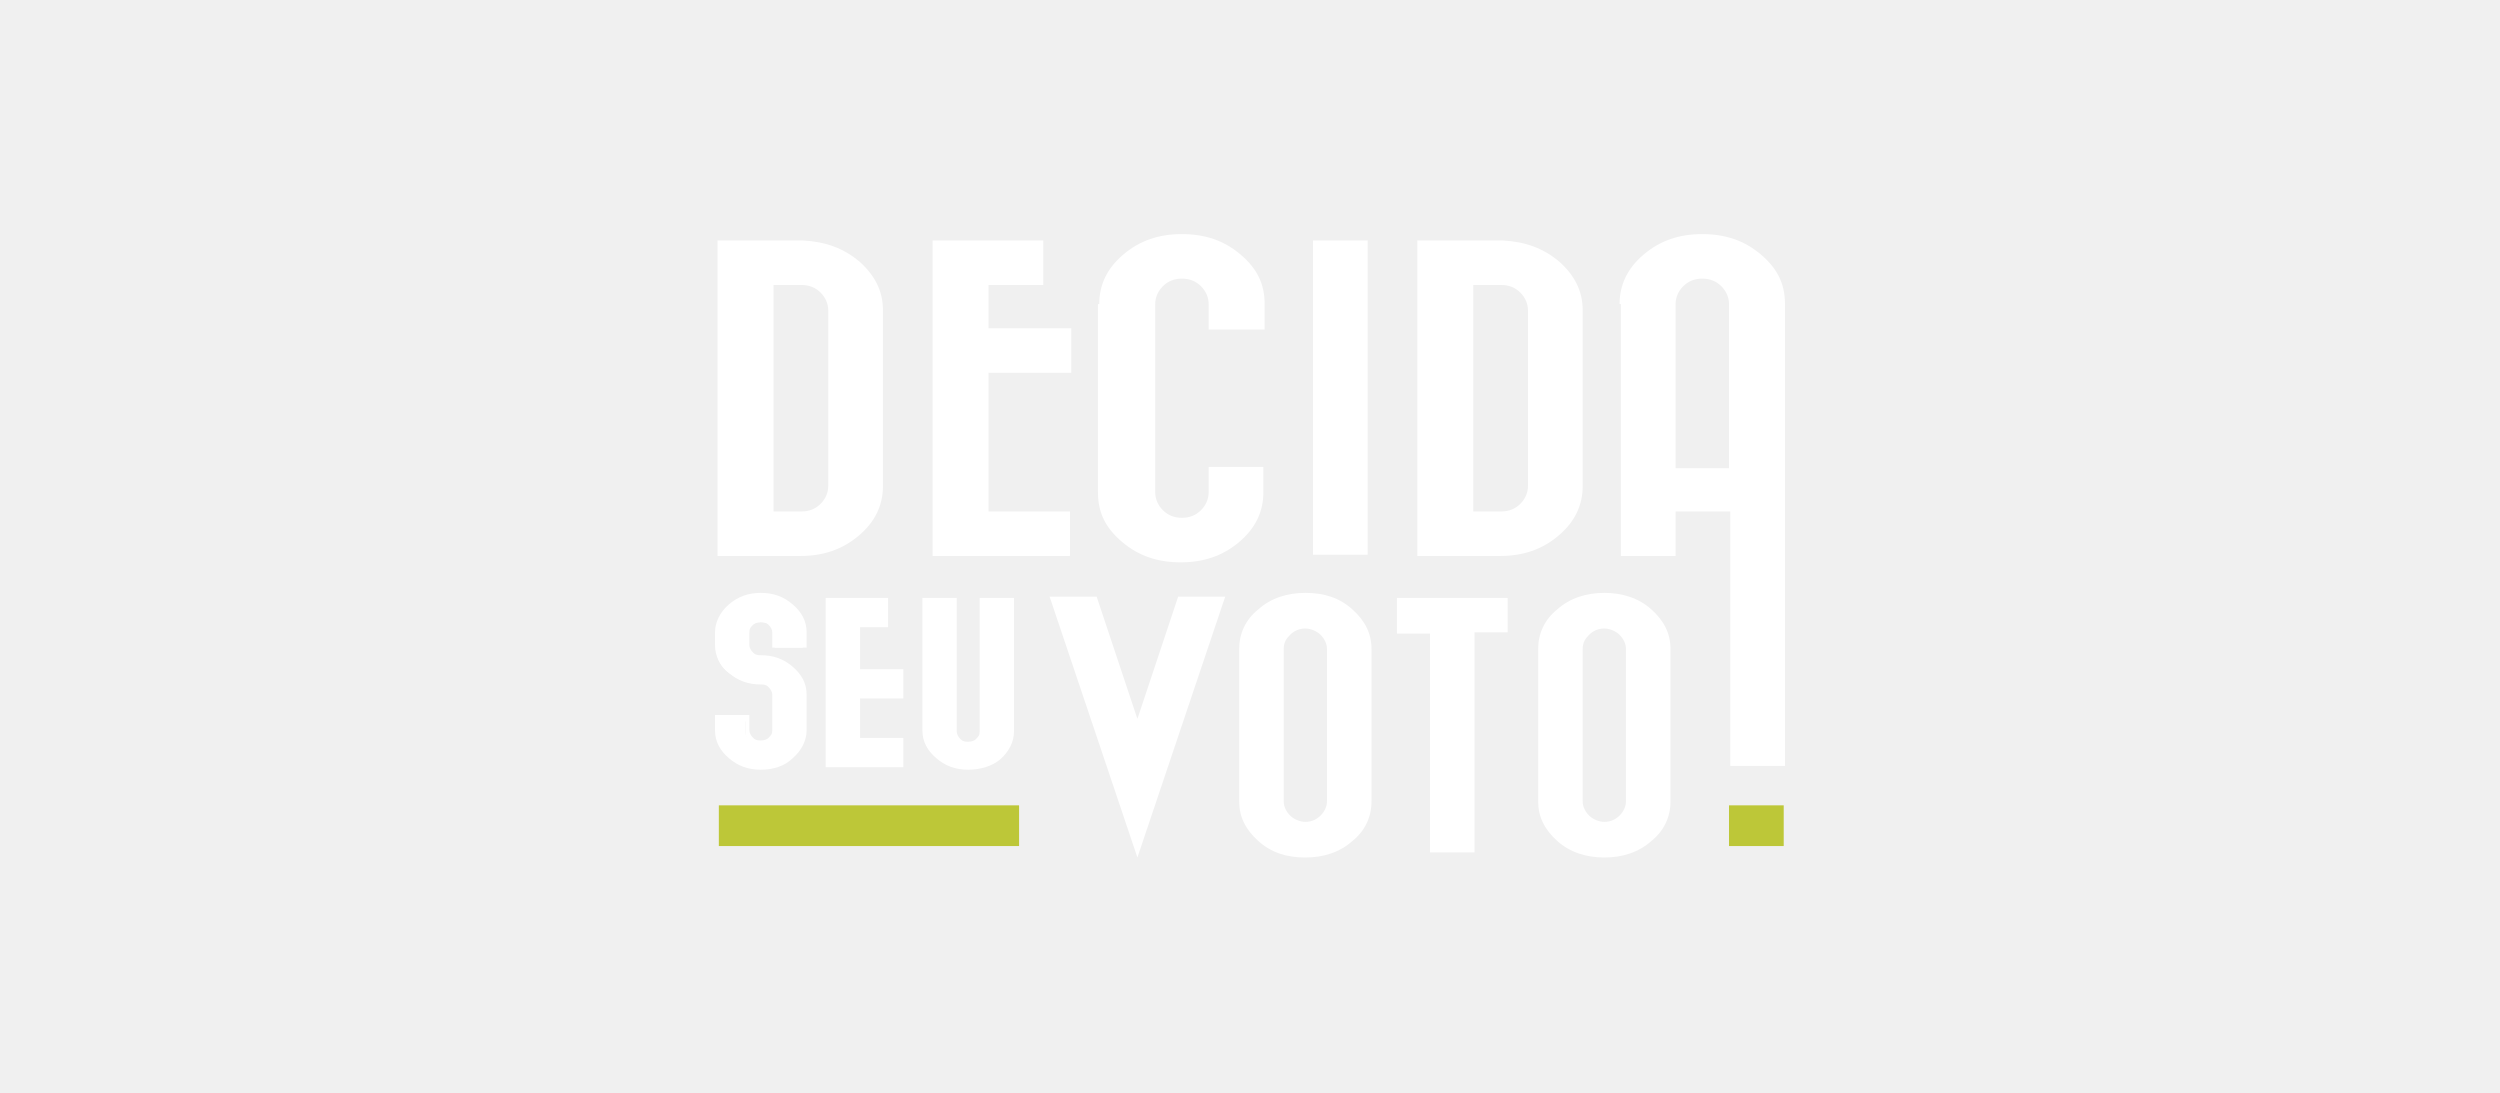
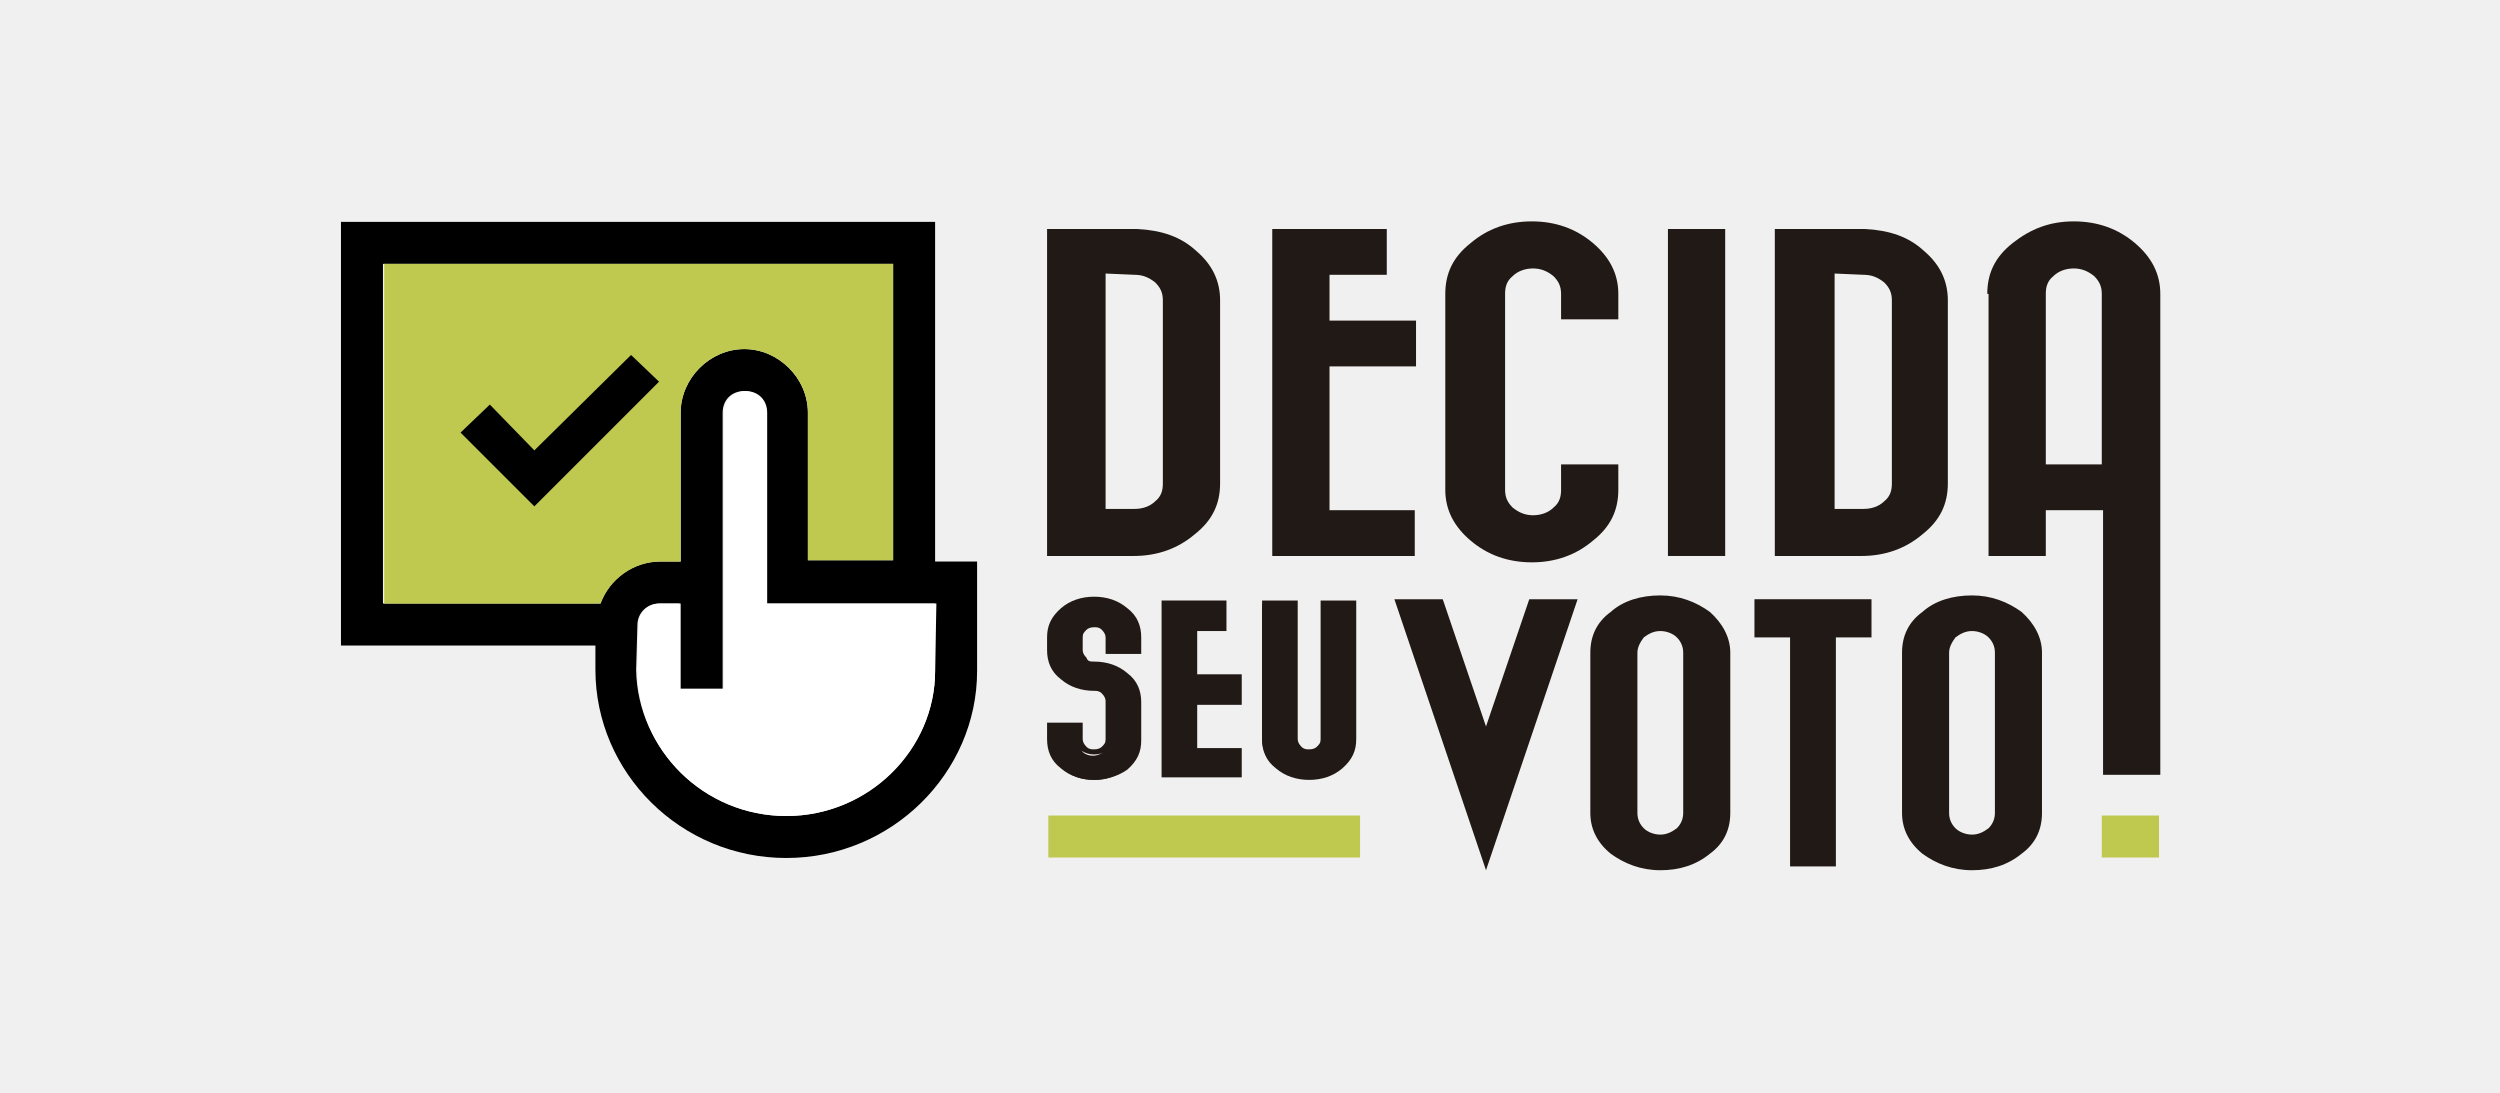
<svg xmlns="http://www.w3.org/2000/svg" version="1.1" id="Capa_1" x="0px" y="0px" viewBox="0 0 196.5 85.9" style="enable-background:new 0 0 196.5 85.9;" xml:space="preserve">
  <style type="text/css">
	.st0{fill:#FFFFFF;}
	.st1{fill:#BDC738;}
+ 	.st2{fill:#211915;}
+ 	.st3{fill:#BFC84F;}
</style>
  <g>
    <g>
-       <path class="st0" d="M63.1,18.9c1.8,0.1,3.2,0.6,4.5,1.7c1.2,1.1,1.8,2.3,1.8,3.8v13.8c0,1.5-0.6,2.8-1.9,3.9    c-1.3,1.1-2.8,1.6-4.6,1.6h-0.1h-6.4V18.9H63H63.1z M60.8,22.4v17.8H63c0.6,0,1.1-0.2,1.5-0.6c0.4-0.4,0.6-0.9,0.6-1.4V24.4    c0-0.5-0.2-1-0.6-1.4c-0.4-0.4-0.9-0.6-1.5-0.6H60.8z M63.2,18.9c-0.1,0-0.2,0-0.2,0H63.2z" />
-       <path class="st0" d="M84.1,40.2v3.5h-6.5h-4.3v-3.5V22.4v-3.5h4.3H82v3.5h-4.3v3.4h6.5v3.5h-6.5v10.9H84.1z" />
-       <path class="st0" d="M86.4,23.9c0-1.5,0.6-2.8,1.9-3.9c1.3-1.1,2.8-1.6,4.6-1.6c1.8,0,3.3,0.5,4.6,1.6c1.3,1.1,1.9,2.3,1.9,3.9v2    H95v-2c0-0.5-0.2-1-0.6-1.4c-0.4-0.4-0.9-0.6-1.5-0.6c-0.6,0-1.1,0.2-1.5,0.6c-0.4,0.4-0.6,0.9-0.6,1.4v14.8c0,0.5,0.2,1,0.6,1.4    c0.4,0.4,0.9,0.6,1.5,0.6c0.6,0,1.1-0.2,1.5-0.6c0.4-0.4,0.6-0.9,0.6-1.4v-2h4.3v2c0,1.5-0.6,2.8-1.9,3.9    c-1.3,1.1-2.8,1.6-4.6,1.6c-1.8,0-3.3-0.5-4.6-1.6c-1.3-1.1-1.9-2.3-1.9-3.9V23.9z" />
-       <path class="st0" d="M103.2,18.9h4.3v24.7h-4.3V18.9z" />
-       <path class="st0" d="M118.1,18.9c1.8,0.1,3.2,0.6,4.5,1.7c1.2,1.1,1.8,2.3,1.8,3.8v13.8c0,1.5-0.6,2.8-1.9,3.9    c-1.3,1.1-2.8,1.6-4.6,1.6h-0.1h-6.4V18.9h6.5H118.1z M115.8,22.4v17.8h2.2c0.6,0,1.1-0.2,1.5-0.6c0.4-0.4,0.6-0.9,0.6-1.4V24.4    c0-0.5-0.2-1-0.6-1.4c-0.4-0.4-0.9-0.6-1.5-0.6H115.8z M118.1,18.9c-0.1,0-0.2,0-0.2,0H118.1z" />
-       <path class="st0" d="M127.3,23.9c0-1.5,0.6-2.8,1.9-3.9c1.3-1.1,2.8-1.6,4.6-1.6c1.8,0,3.3,0.5,4.6,1.6c1.3,1.1,1.9,2.3,1.9,3.9    v36.3h-4.3v-20h-4.3v3.5h-4.3V23.9z M135.9,36.7V31v-7.1c0-0.5-0.2-1-0.6-1.4s-0.9-0.6-1.5-0.6c-0.6,0-1.1,0.2-1.5,0.6    s-0.6,0.9-0.6,1.4V31v5.8H135.9z" />
+       <path class="st0" d="M63.1-67c1.8,0.1,3.2,0.6,4.5,1.7c1.2,1.1,1.8,2.3,1.8,3.8v13.8c0,1.5-0.6,2.8-1.9,3.9    c-1.3,1.1-2.8,1.6-4.6,1.6h-0.1h-6.4V-67H63.1L63.1-67z M60.8-63.5v17.8H63c0.6,0,1.1-0.2,1.5-0.6c0.4-0.4,0.6-0.9,0.6-1.4v-13.8    c0-0.5-0.2-1-0.6-1.4c-0.4-0.4-0.9-0.6-1.5-0.6H60.8z M63.2-67c-0.1,0-0.2,0-0.2,0H63.2z" />
+       <path class="st0" d="M84.1-45.7v3.5h-6.5h-4.3v-3.5v-17.8V-67h4.3H82v3.5h-4.3v3.4h6.5v3.5h-6.5v10.9    C77.7-45.7,84.1-45.7,84.1-45.7z" />
+       <path class="st0" d="M86.4-62c0-1.5,0.6-2.8,1.9-3.9c1.3-1.1,2.8-1.6,4.6-1.6c1.8,0,3.3,0.5,4.6,1.6c1.3,1.1,1.9,2.3,1.9,3.9v2H95    v-2c0-0.5-0.2-1-0.6-1.4C94-63.8,93.5-64,92.9-64s-1.1,0.2-1.5,0.6C91-63,90.8-62.5,90.8-62v14.8c0,0.5,0.2,1,0.6,1.4    s0.9,0.6,1.5,0.6s1.1-0.2,1.5-0.6c0.4-0.4,0.6-0.9,0.6-1.4v-2h4.3v2c0,1.5-0.6,2.8-1.9,3.9c-1.3,1.1-2.8,1.6-4.6,1.6    c-1.8,0-3.3-0.5-4.6-1.6c-1.3-1.1-1.9-2.3-1.9-3.9L86.4-62L86.4-62z" />
+       <path class="st0" d="M103.2-67h4.3v24.7h-4.3V-67z" />
+       <path class="st0" d="M118.1-67c1.8,0.1,3.2,0.6,4.5,1.7c1.2,1.1,1.8,2.3,1.8,3.8v13.8c0,1.5-0.6,2.8-1.9,3.9    c-1.3,1.1-2.8,1.6-4.6,1.6h-0.1h-6.4V-67h6.5H118.1z M115.8-63.5v17.8h2.2c0.6,0,1.1-0.2,1.5-0.6c0.4-0.4,0.6-0.9,0.6-1.4v-13.8    c0-0.5-0.2-1-0.6-1.4c-0.4-0.4-0.9-0.6-1.5-0.6H115.8z M118.1-67c-0.1,0-0.2,0-0.2,0H118.1z" />
+       <path class="st0" d="M127.3-62c0-1.5,0.6-2.8,1.9-3.9c1.3-1.1,2.8-1.6,4.6-1.6s3.3,0.5,4.6,1.6c1.3,1.1,1.9,2.3,1.9,3.9v36.3H136    v-20h-4.3v3.5h-4.3L127.3-62L127.3-62z M135.9-49.2v-5.7V-62c0-0.5-0.2-1-0.6-1.4c-0.4-0.4-0.9-0.6-1.5-0.6s-1.1,0.2-1.5,0.6    c-0.4,0.4-0.6,0.9-0.6,1.4v7.1v5.8L135.9-49.2L135.9-49.2z" />
      <g>
-         <path class="st0" d="M59.8,51.9c0.9,0,1.7,0.3,2.4,0.8c0.7,0.6,1,1.2,1,2v2.8c0,0.8-0.3,1.4-1,2c-0.7,0.5-1.4,0.8-2.4,0.8     c-0.9,0-1.7-0.3-2.4-0.8c-0.7-0.5-1-1.2-1-2v-1h2.2v1c0,0.3,0.1,0.5,0.3,0.7c0.2,0.2,0.5,0.3,0.8,0.3c0.3,0,0.6-0.1,0.8-0.3     c0.2-0.2,0.3-0.4,0.3-0.7v-2.8c0-0.3-0.1-0.5-0.3-0.7c-0.2-0.2-0.5-0.3-0.8-0.3c-0.9,0-1.7-0.3-2.4-0.8c-0.7-0.5-1-1.2-1-2v-1     c0-0.8,0.3-1.4,1-2c0.7-0.5,1.4-0.8,2.4-0.8c0.9,0,1.7,0.3,2.4,0.8c0.7,0.5,1,1.2,1,2v1h-2.2v-1c0-0.3-0.1-0.5-0.3-0.7     s-0.5-0.3-0.8-0.3c-0.3,0-0.6,0.1-0.8,0.3c-0.2,0.2-0.3,0.4-0.3,0.7v1c0,0.3,0.1,0.5,0.3,0.7C59.2,51.8,59.5,51.9,59.8,51.9z" />
-         <path class="st0" d="M59.8,60.5c-1,0-1.8-0.3-2.5-0.9c-0.7-0.6-1.1-1.3-1.1-2.2v-1.2h2.7v1.2c0,0.2,0.1,0.4,0.3,0.6     c0.2,0.2,0.4,0.2,0.6,0.2c0.3,0,0.5-0.1,0.6-0.2c0.2-0.2,0.3-0.3,0.3-0.6v-2.8c0-0.2-0.1-0.4-0.3-0.6c-0.2-0.2-0.4-0.2-0.6-0.2     c-1,0-1.8-0.3-2.5-0.9c-0.7-0.6-1.1-1.3-1.1-2.2v-1c0-0.8,0.4-1.6,1.1-2.2c0.7-0.6,1.5-0.9,2.5-0.9c1,0,1.8,0.3,2.5,0.9     c0.7,0.6,1.1,1.3,1.1,2.2v1.2h-2.7v-1.2c0-0.2-0.1-0.4-0.3-0.6c-0.2-0.2-0.4-0.2-0.6-0.2c-0.3,0-0.5,0.1-0.6,0.2     c-0.2,0.2-0.3,0.3-0.3,0.6v1c0,0.2,0.1,0.4,0.3,0.6c0.2,0.2,0.4,0.2,0.6,0.2c1,0,1.8,0.3,2.5,0.9c0.7,0.6,1.1,1.3,1.1,2.2v2.8     c0,0.8-0.4,1.6-1.1,2.2C61.7,60.2,60.8,60.5,59.8,60.5z M56.7,56.7v0.8c0,0.7,0.3,1.3,0.9,1.8c0.6,0.5,1.4,0.8,2.2,0.8     c0.9,0,1.6-0.3,2.2-0.8c0.6-0.5,0.9-1.1,0.9-1.8v-2.8c0-0.7-0.3-1.3-0.9-1.8c-0.6-0.5-1.4-0.8-2.2-0.8c-0.4,0-0.7-0.1-0.9-0.4     c-0.3-0.2-0.4-0.5-0.4-0.9v-1c0-0.3,0.1-0.6,0.4-0.9c0.3-0.2,0.6-0.4,0.9-0.4c0.4,0,0.7,0.1,0.9,0.4c0.3,0.2,0.4,0.5,0.4,0.9v0.8     H63v-0.8c0-0.7-0.3-1.3-0.9-1.8c-0.6-0.5-1.4-0.8-2.2-0.8c-0.9,0-1.6,0.3-2.2,0.8c-0.6,0.5-0.9,1.1-0.9,1.8v1     c0,0.7,0.3,1.3,0.9,1.8c0.6,0.5,1.4,0.8,2.2,0.8c0.4,0,0.7,0.1,0.9,0.4c0.3,0.2,0.4,0.5,0.4,0.9v2.8c0,0.3-0.1,0.6-0.4,0.9     c-0.3,0.2-0.6,0.4-0.9,0.4c-0.4,0-0.7-0.1-0.9-0.4c-0.3-0.2-0.4-0.5-0.4-0.9v-0.8H56.7z" />
+         <path class="st0" d="M59.8-34c0.9,0,1.7,0.3,2.4,0.8c0.7,0.6,1,1.2,1,2v2.8c0,0.8-0.3,1.4-1,2c-0.7,0.5-1.4,0.8-2.4,0.8     c-0.9,0-1.7-0.3-2.4-0.8s-1-1.2-1-2v-1h2.2v1c0,0.3,0.1,0.5,0.3,0.7s0.5,0.3,0.8,0.3s0.6-0.1,0.8-0.3s0.3-0.4,0.3-0.7v-2.8     c0-0.3-0.1-0.5-0.3-0.7c-0.2-0.2-0.5-0.3-0.8-0.3c-0.9,0-1.7-0.3-2.4-0.8s-1-1.2-1-2v-1c0-0.8,0.3-1.4,1-2     c0.7-0.5,1.4-0.8,2.4-0.8c0.9,0,1.7,0.3,2.4,0.8s1,1.2,1,2v1h-2.2v-1c0-0.3-0.1-0.5-0.3-0.7S60.1-37,59.8-37s-0.6,0.1-0.8,0.3     s-0.3,0.4-0.3,0.7v1c0,0.3,0.1,0.5,0.3,0.7C59.2-34.1,59.5-34,59.8-34z" />
+         <path class="st0" d="M59.8-25.4c-1,0-1.8-0.3-2.5-0.9c-0.7-0.6-1.1-1.3-1.1-2.2v-1.2h2.7v1.2c0,0.2,0.1,0.4,0.3,0.6     c0.2,0.2,0.4,0.2,0.6,0.2c0.3,0,0.5-0.1,0.6-0.2c0.2-0.2,0.3-0.3,0.3-0.6v-2.8c0-0.2-0.1-0.4-0.3-0.6c-0.2-0.2-0.4-0.2-0.6-0.2     c-1,0-1.8-0.3-2.5-0.9c-0.7-0.6-1.1-1.3-1.1-2.2v-1c0-0.8,0.4-1.6,1.1-2.2c0.7-0.6,1.5-0.9,2.5-0.9s1.8,0.3,2.5,0.9     c0.7,0.6,1.1,1.3,1.1,2.2v1.2h-2.7v-1.2c0-0.2-0.1-0.4-0.3-0.6C60.2-37,60-37,59.8-37c-0.3,0-0.5,0.1-0.6,0.2     c-0.2,0.2-0.3,0.3-0.3,0.6v1c0,0.2,0.1,0.4,0.3,0.6c0.2,0.2,0.4,0.2,0.6,0.2c1,0,1.8,0.3,2.5,0.9c0.7,0.6,1.1,1.3,1.1,2.2v2.8     c0,0.8-0.4,1.6-1.1,2.2C61.7-25.7,60.8-25.4,59.8-25.4z M56.7-29.2v0.8c0,0.7,0.3,1.3,0.9,1.8c0.6,0.5,1.4,0.8,2.2,0.8     c0.9,0,1.6-0.3,2.2-0.8c0.6-0.5,0.9-1.1,0.9-1.8v-2.8c0-0.7-0.3-1.3-0.9-1.8c-0.6-0.5-1.4-0.8-2.2-0.8c-0.4,0-0.7-0.1-0.9-0.4     c-0.3-0.2-0.4-0.5-0.4-0.9v-1c0-0.3,0.1-0.6,0.4-0.9c0.3-0.2,0.6-0.4,0.9-0.4c0.4,0,0.7,0.1,0.9,0.4c0.3,0.2,0.4,0.5,0.4,0.9v0.8     H63v-0.8c0-0.7-0.3-1.3-0.9-1.8c-0.6-0.5-1.4-0.8-2.2-0.8c-0.9,0-1.6,0.3-2.2,0.8c-0.6,0.5-0.9,1.1-0.9,1.8v1     c0,0.7,0.3,1.3,0.9,1.8c0.6,0.5,1.4,0.8,2.2,0.8c0.4,0,0.7,0.1,0.9,0.4c0.3,0.2,0.4,0.5,0.4,0.9v2.8c0,0.3-0.1,0.6-0.4,0.9     c-0.3,0.2-0.6,0.4-0.9,0.4c-0.4,0-0.7-0.1-0.9-0.4c-0.3-0.2-0.4-0.5-0.4-0.9v-0.8H56.7z" />
      </g>
      <g>
-         <path class="st0" d="M70.8,58.3v1.8h-3.4h-2.2v-1.8v-9.2v-1.8h2.2h2.2v1.8h-2.2v3.8h3.4v1.8h-3.4v3.7H70.8z" />
-         <path class="st0" d="M71,60.3h-6.1V47h4.9v2.3h-2.2v3.3H71v2.3h-3.4V58H71V60.3z M65.4,59.8h5.1v-1.3h-3.4v-4.1h3.4V53h-3.4v-4.2     h2.2v-1.3h-4V59.8z" />
+         <path class="st0" d="M70.8-27.6v1.8h-3.4h-2.2v-1.8v-9.2v-1.8h2.2h2.2v1.8h-2.2v3.8h3.4v1.8h-3.4v3.7L70.8-27.6L70.8-27.6z" />
+         <path class="st0" d="M71-25.6h-6.1v-13.3h4.9v2.3h-2.2v3.3H71v2.3h-3.4v3.1H71V-25.6z M65.4-26.1h5.1v-1.3h-3.4v-4.1h3.4v-1.4     h-3.4v-4.2h2.2v-1.3h-4v12.3H65.4z" />
      </g>
      <g>
-         <path class="st0" d="M72.8,47.3H75v10.2c0,0.3,0.1,0.5,0.3,0.7c0.2,0.2,0.5,0.3,0.8,0.3c0.3,0,0.6-0.1,0.8-0.3     c0.2-0.2,0.3-0.4,0.3-0.7V47.3h2.2v10.2c0,0.8-0.3,1.4-1,2c-0.7,0.5-1.4,0.8-2.4,0.8s-1.7-0.3-2.4-0.8c-0.7-0.5-1-1.2-1-2V47.3z" />
-         <path class="st0" d="M76.1,60.5c-1,0-1.8-0.3-2.5-0.9c-0.7-0.6-1.1-1.3-1.1-2.2V47h2.7v10.5c0,0.2,0.1,0.4,0.3,0.6     c0.2,0.2,0.4,0.2,0.6,0.2c0.3,0,0.5-0.1,0.6-0.2c0.2-0.2,0.3-0.3,0.3-0.6V47h2.7v10.5c0,0.8-0.4,1.6-1.1,2.2     C78,60.2,77.1,60.5,76.1,60.5z M73,47.5v10c0,0.7,0.3,1.3,0.9,1.8c0.6,0.5,1.4,0.8,2.2,0.8c0.9,0,1.6-0.3,2.2-0.8     c0.6-0.5,0.9-1.1,0.9-1.8v-10h-1.8v10c0,0.3-0.1,0.6-0.4,0.9c-0.3,0.2-0.6,0.4-0.9,0.4c-0.4,0-0.7-0.1-0.9-0.4     c-0.3-0.2-0.4-0.5-0.4-0.9v-10H73z" />
+         <path class="st0" d="M72.8-38.6H75v10.2c0,0.3,0.1,0.5,0.3,0.7c0.2,0.2,0.5,0.3,0.8,0.3s0.6-0.1,0.8-0.3c0.2-0.2,0.3-0.4,0.3-0.7     v-10.2h2.2v10.2c0,0.8-0.3,1.4-1,2c-0.7,0.5-1.4,0.8-2.4,0.8s-1.7-0.3-2.4-0.8c-0.7-0.5-1-1.2-1-2v-10.2H72.8z" />
+         <path class="st0" d="M76.1-25.4c-1,0-1.8-0.3-2.5-0.9c-0.7-0.6-1.1-1.3-1.1-2.2v-10.4h2.7v10.5c0,0.2,0.1,0.4,0.3,0.6     c0.2,0.2,0.4,0.2,0.6,0.2c0.3,0,0.5-0.1,0.6-0.2c0.2-0.2,0.3-0.3,0.3-0.6v-10.5h2.7v10.5c0,0.8-0.4,1.6-1.1,2.2     C78-25.7,77.1-25.4,76.1-25.4z M73-38.4v10c0,0.7,0.3,1.3,0.9,1.8s1.4,0.8,2.2,0.8c0.9,0,1.6-0.3,2.2-0.8s0.9-1.1,0.9-1.8v-10     h-1.8v10c0,0.3-0.1,0.6-0.4,0.9c-0.3,0.2-0.6,0.4-0.9,0.4c-0.4,0-0.7-0.1-0.9-0.4c-0.3-0.2-0.4-0.5-0.4-0.9v-10H73z" />
      </g>
-       <path class="st0" d="M96.3,46.9l-6.9,20.5l-6.9-20.5h3.7l3.2,9.6l3.2-9.6H96.3z" />
-       <path class="st0" d="M97.4,51c0-1.2,0.5-2.3,1.5-3.1c1-0.9,2.3-1.3,3.7-1.3c1.5,0,2.7,0.4,3.7,1.3c1,0.9,1.5,1.9,1.5,3.1v12    c0,1.2-0.5,2.3-1.5,3.1c-1,0.9-2.3,1.3-3.7,1.3c-1.5,0-2.7-0.4-3.7-1.3c-1-0.9-1.5-1.9-1.5-3.1V51z M100.9,51v12    c0,0.4,0.2,0.8,0.5,1.1c0.3,0.3,0.8,0.5,1.2,0.5c0.5,0,0.9-0.2,1.2-0.5c0.3-0.3,0.5-0.7,0.5-1.1V51c0-0.4-0.2-0.8-0.5-1.1    c-0.3-0.3-0.8-0.5-1.2-0.5c-0.5,0-0.9,0.2-1.2,0.5S100.9,50.5,100.9,51z" />
-       <path class="st0" d="M118.5,46.9v2.8h-2.6V67h-3.5V49.8h-2.6v-2.8H118.5z" />
-       <path class="st0" d="M120.9,51c0-1.2,0.5-2.3,1.5-3.1c1-0.9,2.3-1.3,3.7-1.3s2.7,0.4,3.7,1.3c1,0.9,1.5,1.9,1.5,3.1v12    c0,1.2-0.5,2.3-1.5,3.1c-1,0.9-2.3,1.3-3.7,1.3s-2.7-0.4-3.7-1.3c-1-0.9-1.5-1.9-1.5-3.1V51z M124.4,51v12c0,0.4,0.2,0.8,0.5,1.1    c0.3,0.3,0.8,0.5,1.2,0.5c0.5,0,0.9-0.2,1.2-0.5c0.3-0.3,0.5-0.7,0.5-1.1V51c0-0.4-0.2-0.8-0.5-1.1c-0.3-0.3-0.8-0.5-1.2-0.5    c-0.5,0-0.9,0.2-1.2,0.5S124.4,50.5,124.4,51z" />
+       <path class="st0" d="M96.3-39l-6.9,20.5L82.5-39h3.7l3.2,9.6l3.2-9.6H96.3z" />
+       <path class="st0" d="M97.4-34.9c0-1.2,0.5-2.3,1.5-3.1c1-0.9,2.3-1.3,3.7-1.3c1.5,0,2.7,0.4,3.7,1.3c1,0.9,1.5,1.9,1.5,3.1v12    c0,1.2-0.5,2.3-1.5,3.1c-1,0.9-2.3,1.3-3.7,1.3c-1.5,0-2.7-0.4-3.7-1.3s-1.5-1.9-1.5-3.1V-34.9z M100.9-34.9v12    c0,0.4,0.2,0.8,0.5,1.1c0.3,0.3,0.8,0.5,1.2,0.5c0.5,0,0.9-0.2,1.2-0.5c0.3-0.3,0.5-0.7,0.5-1.1v-12c0-0.4-0.2-0.8-0.5-1.1    s-0.8-0.5-1.2-0.5c-0.5,0-0.9,0.2-1.2,0.5S100.9-35.4,100.9-34.9z" />
+       <path class="st0" d="M118.5-39v2.8h-2.6v17.3h-3.5v-17.2h-2.6v-2.8L118.5-39L118.5-39z" />
+       <path class="st0" d="M120.9-34.9c0-1.2,0.5-2.3,1.5-3.1c1-0.9,2.3-1.3,3.7-1.3s2.7,0.4,3.7,1.3c1,0.9,1.5,1.9,1.5,3.1v12    c0,1.2-0.5,2.3-1.5,3.1c-1,0.9-2.3,1.3-3.7,1.3s-2.7-0.4-3.7-1.3s-1.5-1.9-1.5-3.1C120.9-22.9,120.9-34.9,120.9-34.9z M124.4-34.9    v12c0,0.4,0.2,0.8,0.5,1.1c0.3,0.3,0.8,0.5,1.2,0.5c0.5,0,0.9-0.2,1.2-0.5c0.3-0.3,0.5-0.7,0.5-1.1v-12c0-0.4-0.2-0.8-0.5-1.1    s-0.8-0.5-1.2-0.5c-0.5,0-0.9,0.2-1.2,0.5S124.4-35.4,124.4-34.9z" />
    </g>
-     <rect x="56.5" y="63.3" class="st1" width="23.6" height="3.2" />
-     <rect x="135.9" y="63.3" class="st1" width="4.3" height="3.2" />
+     <rect x="56.5" y="-22.6" class="st1" width="23.6" height="3.2" />
+     <rect x="135.9" y="-22.6" class="st1" width="4.3" height="3.2" />
+   </g>
+   <g>
+     <g>
+       <path class="st2" d="M89.4,18c1.9,0.1,3.4,0.6,4.6,1.7c1.3,1.1,1.9,2.4,1.9,3.9V38c0,1.6-0.6,2.9-2,4c-1.3,1.1-2.9,1.7-4.8,1.7    h-0.1h-6.7V18h6.8H89.4z M86.9,21.5v18.5h2.3c0.6,0,1.2-0.2,1.6-0.6c0.5-0.4,0.6-0.9,0.6-1.4V23.6c0-0.6-0.2-1-0.6-1.4    c-0.5-0.4-1-0.6-1.6-0.6L86.9,21.5L86.9,21.5z M89.4,18c-0.1,0-0.2,0-0.2,0H89.4z" />
+       <path class="st2" d="M111.2,40.1v3.6h-6.8H100v-3.6V21.5V18h4.5h4.5v3.6h-4.5v3.6h6.8v3.6h-6.8v11.3    C104.5,40.1,111.2,40.1,111.2,40.1z" />
+       <path class="st2" d="M113.6,23.1c0-1.6,0.6-2.9,2-4c1.3-1.1,2.9-1.7,4.8-1.7c1.9,0,3.5,0.6,4.8,1.7s2,2.4,2,4v2h-4.5v-2    c0-0.6-0.2-1-0.6-1.4c-0.5-0.4-1-0.6-1.6-0.6c-0.6,0-1.2,0.2-1.6,0.6c-0.5,0.4-0.6,0.9-0.6,1.4v15.4c0,0.6,0.2,1,0.6,1.4    c0.5,0.4,1,0.6,1.6,0.6c0.6,0,1.2-0.2,1.6-0.6c0.5-0.4,0.6-0.9,0.6-1.4v-2h4.5v2c0,1.6-0.6,2.9-2,4c-1.3,1.1-2.9,1.7-4.8,1.7    c-1.9,0-3.5-0.6-4.8-1.7c-1.3-1.1-2-2.4-2-4V23.1z" />
+       <path class="st2" d="M131.1,18h4.5v25.7h-4.5V18z" />
+       <path class="st2" d="M146.6,18c1.9,0.1,3.4,0.6,4.6,1.7c1.3,1.1,1.9,2.4,1.9,3.9V38c0,1.6-0.6,2.9-2,4c-1.3,1.1-2.9,1.7-4.8,1.7    h-0.1h-6.7V18h6.8H146.6z M144.2,21.5v18.5h2.3c0.6,0,1.2-0.2,1.6-0.6c0.5-0.4,0.6-0.9,0.6-1.4V23.6c0-0.6-0.2-1-0.6-1.4    c-0.5-0.4-1-0.6-1.6-0.6L144.2,21.5L144.2,21.5z M146.6,18c-0.1,0-0.2,0-0.2,0H146.6z" />
+       <path class="st2" d="M156.2,23.1c0-1.6,0.6-2.9,2-4s2.9-1.7,4.8-1.7s3.5,0.6,4.8,1.7s2,2.4,2,4v37.8h-4.5V40.1h-4.5v3.6h-4.5V23.1    L156.2,23.1z M165.2,36.5v-6v-7.4c0-0.6-0.2-1-0.6-1.4c-0.5-0.4-1-0.6-1.6-0.6c-0.6,0-1.2,0.2-1.6,0.6c-0.5,0.4-0.6,0.9-0.6,1.4    v7.4v6L165.2,36.5L165.2,36.5z" />
+       <g>
+         <path class="st2" d="M86,52.3c1,0,1.8,0.3,2.5,0.9s1,1.3,1,2.1v3c0,0.8-0.3,1.5-1,2.1c-0.7,0.6-1.5,0.9-2.5,0.9     c-1,0-1.8-0.3-2.5-0.9s-1-1.3-1-2.1v-1h2.3v1c0,0.3,0.1,0.5,0.3,0.8c0.2,0.2,0.5,0.3,0.8,0.3c0.3,0,0.6-0.1,0.8-0.3     c0.2-0.2,0.3-0.5,0.3-0.8v-3c0-0.3-0.1-0.5-0.3-0.8c-0.2-0.2-0.5-0.3-0.8-0.3c-1,0-1.8-0.3-2.5-0.9s-1-1.3-1-2.1v-1     c0-0.8,0.3-1.5,1-2.1c0.7-0.6,1.5-0.9,2.5-0.9c1,0,1.8,0.3,2.5,0.9c0.7,0.6,1,1.3,1,2.1v1h-2.3v-1c0-0.3-0.1-0.5-0.3-0.8     c-0.2-0.2-0.5-0.3-0.8-0.3c-0.3,0-0.6,0.1-0.8,0.3c-0.2,0.2-0.3,0.5-0.3,0.8v1c0,0.3,0.1,0.5,0.3,0.8     C85.3,52.1,85.6,52.3,86,52.3z" />
+         <path class="st2" d="M86,61.3c-1,0-1.9-0.3-2.6-0.9c-0.8-0.6-1.1-1.4-1.1-2.3v-1.3h2.8v1.3c0,0.2,0.1,0.4,0.3,0.6     c0.2,0.2,0.4,0.2,0.6,0.2c0.3,0,0.5-0.1,0.6-0.2c0.2-0.2,0.3-0.3,0.3-0.6v-3c0-0.2-0.1-0.4-0.3-0.6c-0.2-0.2-0.4-0.2-0.6-0.2     c-1,0-1.9-0.3-2.6-0.9c-0.8-0.6-1.1-1.4-1.1-2.3v-1c0-0.9,0.3-1.6,1.1-2.3c0.7-0.6,1.6-0.9,2.6-0.9c1,0,1.9,0.3,2.6,0.9     c0.8,0.6,1.1,1.4,1.1,2.3v1.3h-2.8v-1.3c0-0.2-0.1-0.4-0.3-0.6c-0.2-0.2-0.4-0.2-0.6-0.2c-0.3,0-0.5,0.1-0.6,0.2     c-0.2,0.2-0.3,0.3-0.3,0.6v1c0,0.2,0.1,0.4,0.3,0.6C85.5,52,85.7,52,86,52c1,0,1.9,0.3,2.6,0.9c0.8,0.6,1.1,1.4,1.1,2.3v3     c0,0.9-0.3,1.6-1.1,2.3C87.9,61,86.9,61.3,86,61.3z M82.7,57.3v0.8c0,0.8,0.3,1.4,0.9,1.9c0.6,0.5,1.4,0.8,2.3,0.8     c0.9,0,1.7-0.3,2.3-0.8c0.6-0.5,0.9-1.2,0.9-1.9v-3c0-0.8-0.3-1.4-0.9-1.9c-0.6-0.5-1.4-0.8-2.3-0.8c-0.4,0-0.7-0.1-1-0.3     c-0.3-0.2-0.4-0.6-0.4-0.9v-1c0-0.3,0.1-0.7,0.4-0.9c0.3-0.2,0.6-0.3,1-0.3s0.7,0.1,1,0.3s0.4,0.6,0.4,0.9v0.8h1.9v-0.8     c0-0.8-0.3-1.4-0.9-1.9c-0.6-0.5-1.4-0.8-2.3-0.8c-0.9,0-1.7,0.3-2.3,0.8c-0.6,0.5-0.9,1.2-0.9,1.9v1c0,0.8,0.3,1.4,0.9,1.9     c0.6,0.5,1.4,0.8,2.3,0.8c0.4,0,0.7,0.1,1,0.3c0.3,0.2,0.4,0.6,0.4,0.9v3c0,0.3-0.1,0.7-0.4,0.9c-0.3,0.2-0.6,0.3-1,0.3     s-0.7-0.1-1-0.3s-0.4-0.6-0.4-0.9v-0.8H82.7z" />
+       </g>
+       <g>
+         <path class="st2" d="M97.4,58.9v1.9h-3.5h-2.3v-1.9v-9.5v-1.9h2.3h2.3v1.9h-2.3v3.9h3.5v1.9h-3.5V59L97.4,58.9L97.4,58.9z" />
+         <path class="st2" d="M97.6,61.1h-6.3V47.2h5.1v2.4h-2.3V53h3.5v2.4h-3.5v3.4h3.5V61.1z M91.7,60.6h5.4v-1.4h-3.5v-4.3h3.5v-1.4     h-3.5v-4.4H96v-1.4h-4.2V60.6z" />
+       </g>
+       <g>
+         <path class="st2" d="M99.4,47.5h2.3v10.6c0,0.3,0.1,0.5,0.3,0.8c0.2,0.2,0.5,0.3,0.8,0.3c0.3,0,0.6-0.1,0.8-0.3     c0.2-0.2,0.3-0.5,0.3-0.8V47.5h2.3v10.6c0,0.8-0.3,1.5-1,2.1c-0.7,0.6-1.5,0.9-2.5,0.9c-1,0-1.8-0.3-2.5-0.9     c-0.7-0.6-1-1.3-1-2.1V47.5H99.4z" />
+         <path class="st2" d="M102.9,61.3c-1,0-1.9-0.3-2.6-0.9c-0.8-0.6-1.1-1.4-1.1-2.3V47.2h2.8v10.9c0,0.2,0.1,0.4,0.3,0.6     c0.2,0.2,0.4,0.2,0.6,0.2c0.3,0,0.5-0.1,0.6-0.2c0.2-0.2,0.3-0.3,0.3-0.6V47.2h2.8v10.9c0,0.9-0.3,1.6-1.1,2.3     C104.8,61,103.9,61.3,102.9,61.3z M99.7,47.7v10.4c0,0.8,0.3,1.4,0.9,1.9s1.4,0.8,2.3,0.8s1.7-0.3,2.3-0.8s0.9-1.2,0.9-1.9V47.7     h-1.8v10.4c0,0.3-0.1,0.7-0.4,0.9c-0.3,0.2-0.6,0.3-1,0.3s-0.7-0.1-1-0.3c-0.3-0.2-0.4-0.6-0.4-0.9V47.7H99.7z" />
+       </g>
+       <path class="st2" d="M124,47.1l-7.2,21.3l-7.2-21.3h3.8l3.4,10l3.4-10H124z" />
+       <path class="st2" d="M125,51.3c0-1.3,0.5-2.4,1.6-3.2c1-0.9,2.4-1.3,3.9-1.3c1.5,0,2.8,0.5,3.9,1.3c1,0.9,1.6,2,1.6,3.2v12.6    c0,1.3-0.5,2.4-1.6,3.2c-1.1,0.9-2.4,1.3-3.9,1.3s-2.8-0.5-3.9-1.3c-1.1-0.9-1.6-2-1.6-3.2V51.3z M128.7,51.3v12.6    c0,0.5,0.2,0.9,0.5,1.2s0.8,0.5,1.3,0.5c0.5,0,0.9-0.2,1.3-0.5c0.3-0.3,0.5-0.7,0.5-1.2V51.3c0-0.5-0.2-0.9-0.5-1.2    s-0.8-0.5-1.3-0.5c-0.5,0-0.9,0.2-1.3,0.5C128.9,50.5,128.7,50.9,128.7,51.3z" />
+       <path class="st2" d="M147.1,47.1v3h-2.8v18h-3.6v-18h-2.8v-3H147.1z" />
+       <path class="st2" d="M149.5,51.3c0-1.3,0.5-2.4,1.6-3.2c1-0.9,2.4-1.3,3.9-1.3s2.8,0.5,3.9,1.3c1,0.9,1.6,2,1.6,3.2v12.6    c0,1.3-0.5,2.4-1.6,3.2c-1.1,0.9-2.4,1.3-3.9,1.3s-2.8-0.5-3.9-1.3c-1.1-0.9-1.6-2-1.6-3.2V51.3z M153.2,51.3v12.6    c0,0.5,0.2,0.9,0.5,1.2s0.8,0.5,1.3,0.5c0.5,0,0.9-0.2,1.3-0.5c0.3-0.3,0.5-0.7,0.5-1.2V51.3c0-0.5-0.2-0.9-0.5-1.2    c-0.3-0.3-0.8-0.5-1.3-0.5c-0.5,0-0.9,0.2-1.3,0.5C153.4,50.5,153.2,50.9,153.2,51.3z" />
+     </g>
+     <rect x="82.4" y="64.1" class="st3" width="24.5" height="3.3" />
+     <rect x="165.2" y="64.1" class="st3" width="4.5" height="3.3" />
+     <g transform="translate(0,-1036.362)">
+       <g id="XMLID_1_">
+         <g>
+           <path d="M76.8,1089.1c0,8-6.7,14.7-15,14.7s-15-6.7-15-14.8v-1.9h-20v-33.3h46.7v26.7h3.3L76.8,1089.1z M61.8,1100.5      c6.5,0,11.7-5.2,11.7-11.4v-5.3H60.2v-1.7l0,0v-13.3c0-0.9-0.7-1.7-1.7-1.7s-1.7,0.7-1.7,1.7v21.7h-3.4v-6.7h-1.6      c-0.9,0-1.7,0.7-1.7,1.7l-0.1,3.5C50.1,1095.3,55.4,1100.5,61.8,1100.5z M70.2,1080.4v-23.3H30.1v26.7h17.1      c0.7-1.9,2.5-3.3,4.7-3.3h1.6v-11.7c0-2.7,2.3-5,5-5s5,2.3,5,5v11.6H70.2z" />
+           <path class="st0" d="M73.5,1089.1c0,6.1-5.2,11.4-11.7,11.4s-11.7-5.2-11.7-11.5l0.1-3.5c0-1,0.7-1.7,1.7-1.7h1.6v6.7h3.4v-21.7      c0-0.9,0.7-1.7,1.7-1.7s1.7,0.7,1.7,1.7v13.3l0,0v1.7h13.3L73.5,1089.1z" />
+           <path class="st3" d="M70.2,1057.1v23.3h-6.7v-11.6c0-2.7-2.3-5-5-5s-5,2.3-5,5v11.7h-1.6c-2.1,0-4,1.4-4.7,3.3h-17v-26.7H70.2z" />
+         </g>
+       </g>
+     </g>
+     <g id="XMLID_2_">
+       <g>
+         <polygon points="51.8,30 42,39.8 36.2,34 38.5,31.8 42,35.4 49.6,27.9    " />
+       </g>
+     </g>
  </g>
</svg>
